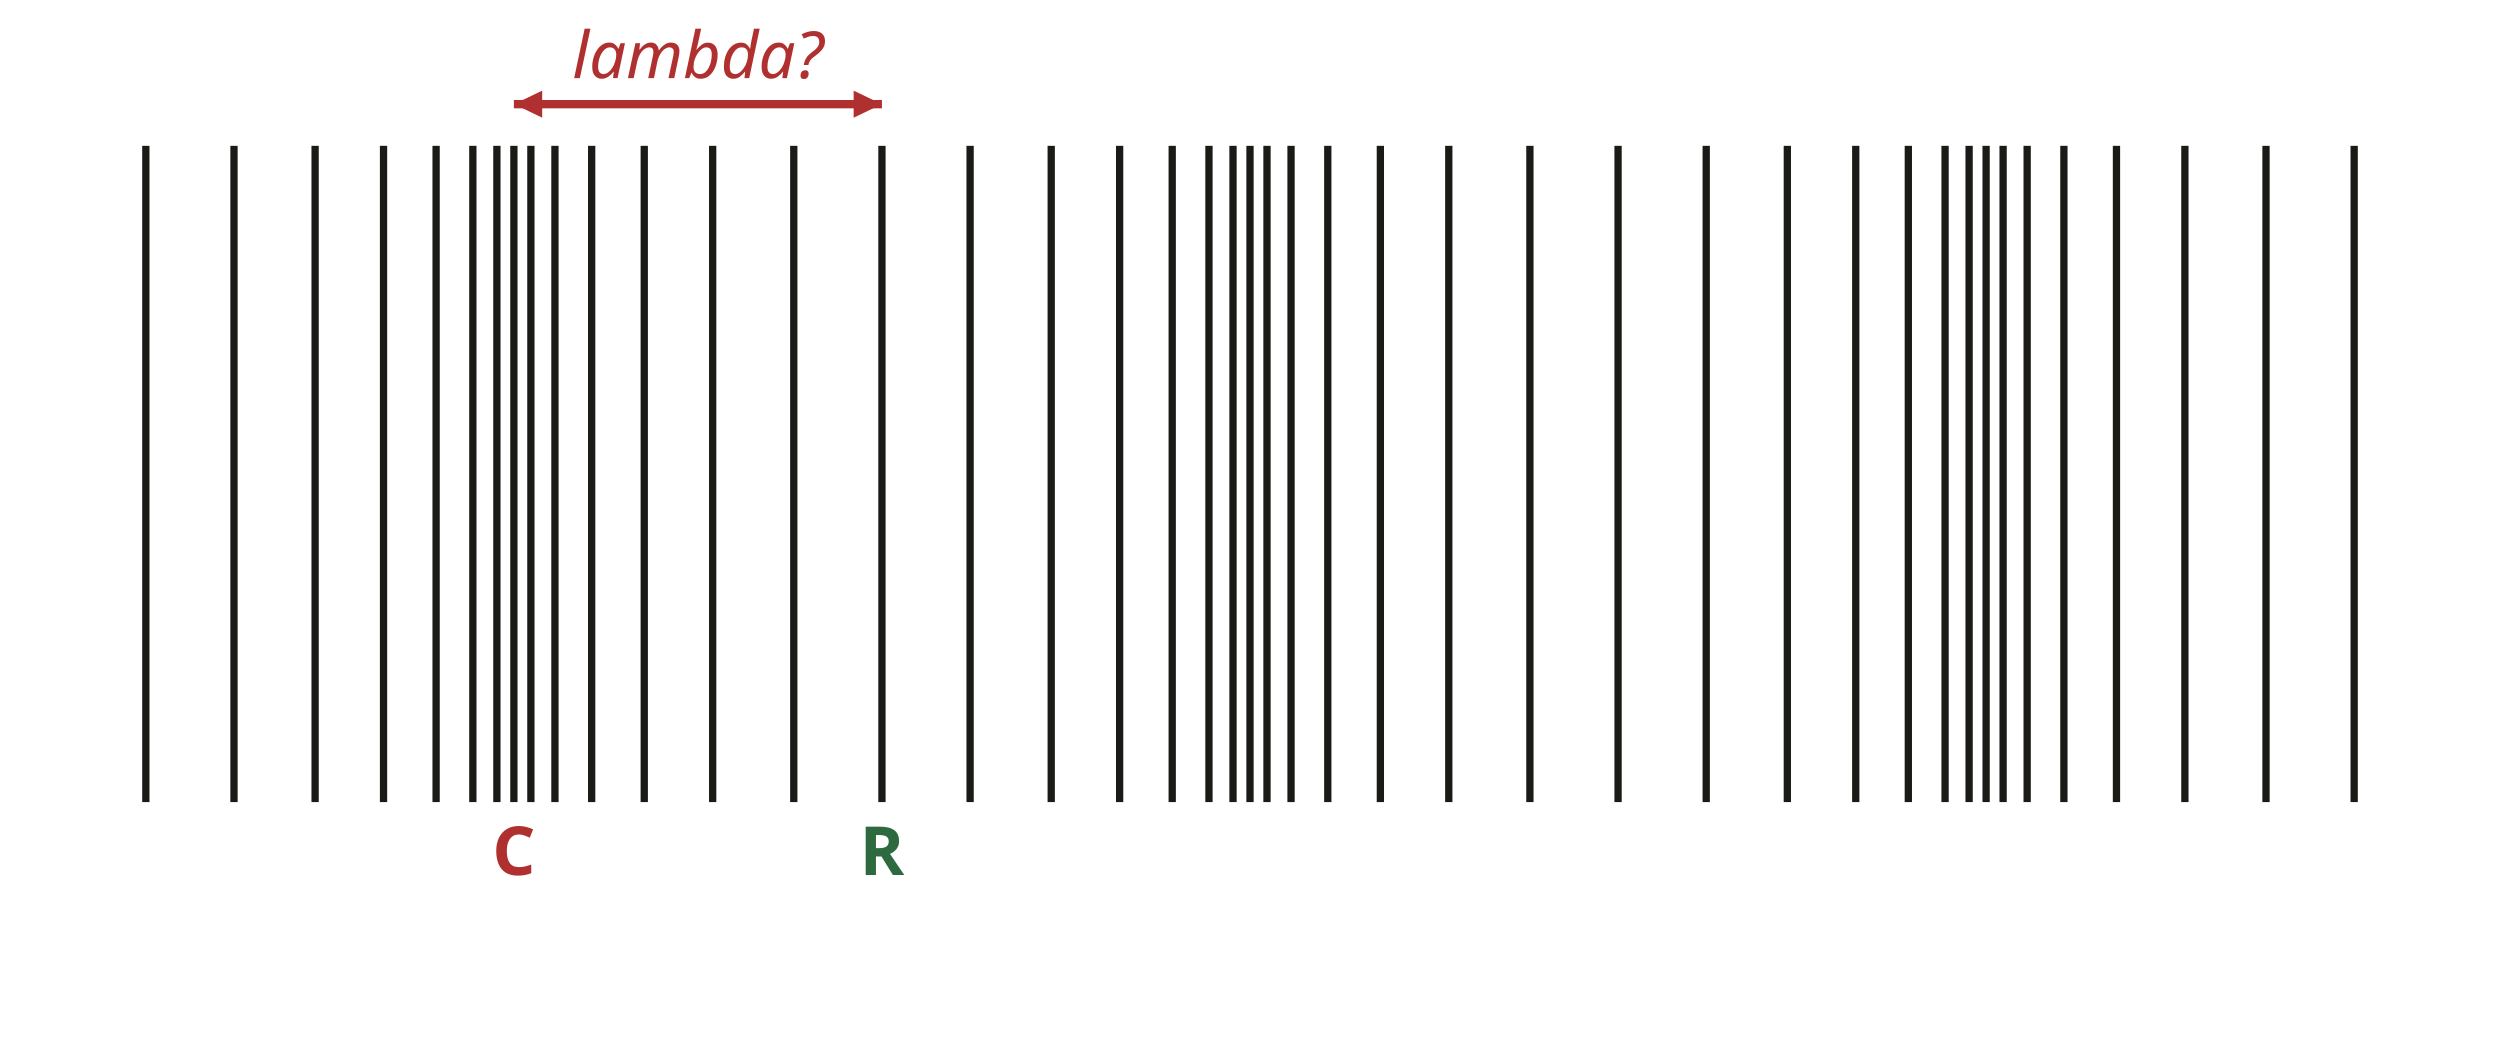
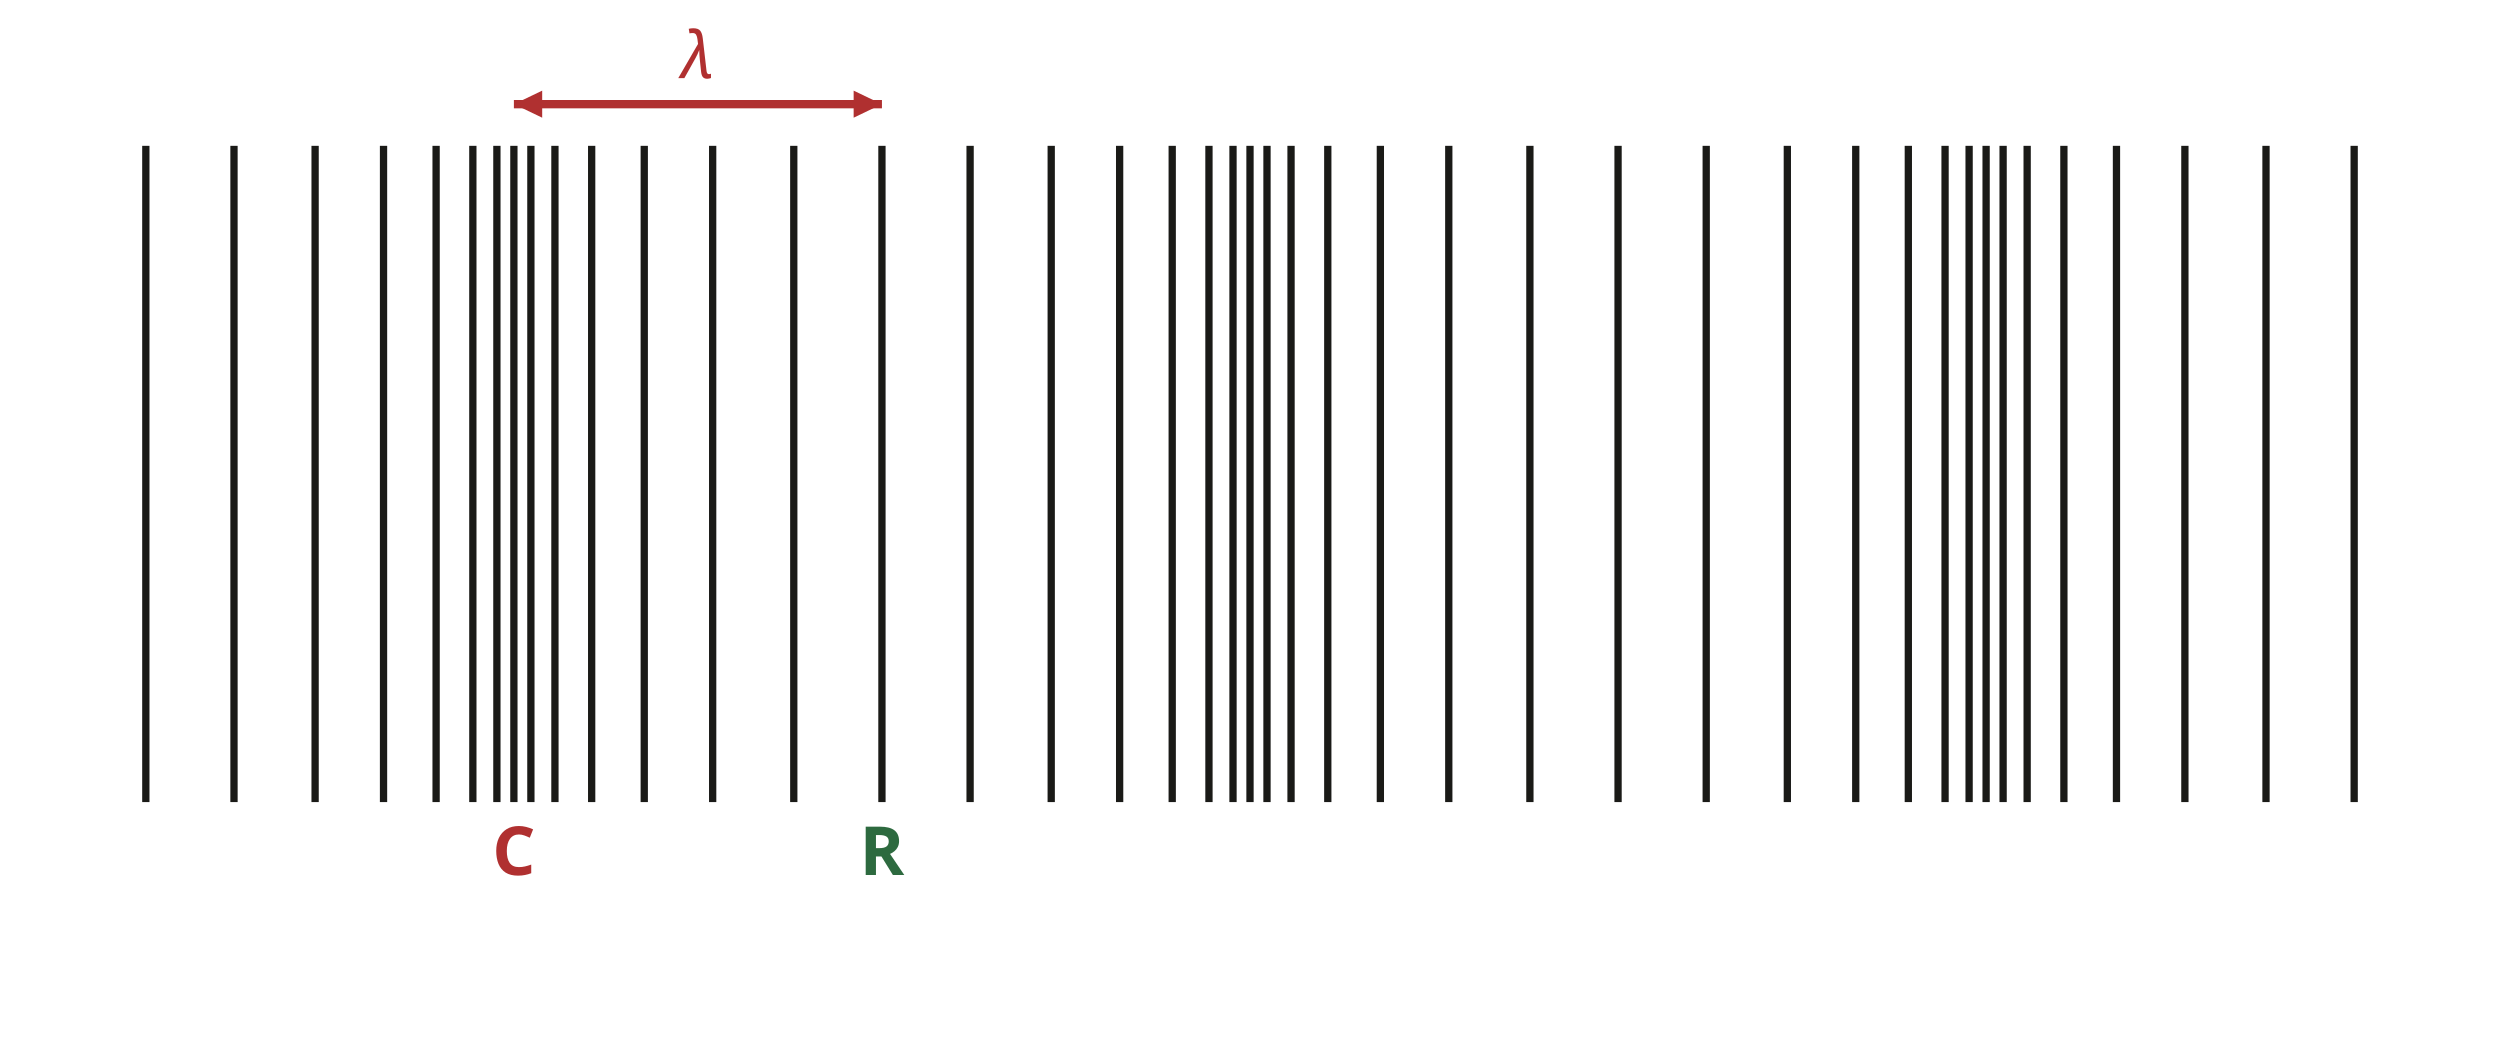
<svg xmlns="http://www.w3.org/2000/svg" viewBox="0 0 480 200" width="100%" preserveAspectRatio="xMidYMid meet" role="img" aria-label="longitudinal wave" class="td-svg" style="max-width:480px;height:auto;display:block;font-family:Georgia, serif">
  <line x1="28" y1="28" x2="28" y2="154" stroke="#1a1a17" stroke-width="1.4" stroke-linecap="butt" stroke-dasharray="none" />
  <line x1="44.927" y1="28" x2="44.927" y2="154" stroke="#1a1a17" stroke-width="1.4" stroke-linecap="butt" stroke-dasharray="none" />
  <line x1="60.501" y1="28" x2="60.501" y2="154" stroke="#1a1a17" stroke-width="1.4" stroke-linecap="butt" stroke-dasharray="none" />
  <line x1="73.637" y1="28" x2="73.637" y2="154" stroke="#1a1a17" stroke-width="1.4" stroke-linecap="butt" stroke-dasharray="none" />
  <line x1="83.732" y1="28" x2="83.732" y2="154" stroke="#1a1a17" stroke-width="1.4" stroke-linecap="butt" stroke-dasharray="none" />
  <line x1="90.787" y1="28" x2="90.787" y2="154" stroke="#1a1a17" stroke-width="1.4" stroke-linecap="butt" stroke-dasharray="none" />
  <line x1="95.403" y1="28" x2="95.403" y2="154" stroke="#1a1a17" stroke-width="1.4" stroke-linecap="butt" stroke-dasharray="none" />
  <line x1="98.667" y1="28" x2="98.667" y2="154" stroke="#1a1a17" stroke-width="1.4" stroke-linecap="butt" stroke-dasharray="none" />
  <line x1="101.93" y1="28" x2="101.93" y2="154" stroke="#1a1a17" stroke-width="1.4" stroke-linecap="butt" stroke-dasharray="none" />
  <line x1="106.547" y1="28" x2="106.547" y2="154" stroke="#1a1a17" stroke-width="1.4" stroke-linecap="butt" stroke-dasharray="none" />
  <line x1="113.601" y1="28" x2="113.601" y2="154" stroke="#1a1a17" stroke-width="1.4" stroke-linecap="butt" stroke-dasharray="none" />
  <line x1="123.697" y1="28" x2="123.697" y2="154" stroke="#1a1a17" stroke-width="1.4" stroke-linecap="butt" stroke-dasharray="none" />
  <line x1="136.832" y1="28" x2="136.832" y2="154" stroke="#1a1a17" stroke-width="1.4" stroke-linecap="butt" stroke-dasharray="none" />
  <line x1="152.406" y1="28" x2="152.406" y2="154" stroke="#1a1a17" stroke-width="1.4" stroke-linecap="butt" stroke-dasharray="none" />
  <line x1="169.333" y1="28" x2="169.333" y2="154" stroke="#1a1a17" stroke-width="1.4" stroke-linecap="butt" stroke-dasharray="none" />
  <line x1="186.26" y1="28" x2="186.26" y2="154" stroke="#1a1a17" stroke-width="1.4" stroke-linecap="butt" stroke-dasharray="none" />
  <line x1="201.834" y1="28" x2="201.834" y2="154" stroke="#1a1a17" stroke-width="1.4" stroke-linecap="butt" stroke-dasharray="none" />
  <line x1="214.97" y1="28" x2="214.97" y2="154" stroke="#1a1a17" stroke-width="1.4" stroke-linecap="butt" stroke-dasharray="none" />
  <line x1="225.065" y1="28" x2="225.065" y2="154" stroke="#1a1a17" stroke-width="1.4" stroke-linecap="butt" stroke-dasharray="none" />
  <line x1="232.12" y1="28" x2="232.12" y2="154" stroke="#1a1a17" stroke-width="1.4" stroke-linecap="butt" stroke-dasharray="none" />
  <line x1="236.737" y1="28" x2="236.737" y2="154" stroke="#1a1a17" stroke-width="1.4" stroke-linecap="butt" stroke-dasharray="none" />
  <line x1="240" y1="28" x2="240" y2="154" stroke="#1a1a17" stroke-width="1.4" stroke-linecap="butt" stroke-dasharray="none" />
  <line x1="243.263" y1="28" x2="243.263" y2="154" stroke="#1a1a17" stroke-width="1.4" stroke-linecap="butt" stroke-dasharray="none" />
  <line x1="247.88" y1="28" x2="247.88" y2="154" stroke="#1a1a17" stroke-width="1.4" stroke-linecap="butt" stroke-dasharray="none" />
  <line x1="254.935" y1="28" x2="254.935" y2="154" stroke="#1a1a17" stroke-width="1.4" stroke-linecap="butt" stroke-dasharray="none" />
  <line x1="265.03" y1="28" x2="265.03" y2="154" stroke="#1a1a17" stroke-width="1.4" stroke-linecap="butt" stroke-dasharray="none" />
  <line x1="278.166" y1="28" x2="278.166" y2="154" stroke="#1a1a17" stroke-width="1.4" stroke-linecap="butt" stroke-dasharray="none" />
  <line x1="293.74" y1="28" x2="293.74" y2="154" stroke="#1a1a17" stroke-width="1.4" stroke-linecap="butt" stroke-dasharray="none" />
  <line x1="310.667" y1="28" x2="310.667" y2="154" stroke="#1a1a17" stroke-width="1.4" stroke-linecap="butt" stroke-dasharray="none" />
  <line x1="327.594" y1="28" x2="327.594" y2="154" stroke="#1a1a17" stroke-width="1.4" stroke-linecap="butt" stroke-dasharray="none" />
  <line x1="343.168" y1="28" x2="343.168" y2="154" stroke="#1a1a17" stroke-width="1.4" stroke-linecap="butt" stroke-dasharray="none" />
  <line x1="356.303" y1="28" x2="356.303" y2="154" stroke="#1a1a17" stroke-width="1.4" stroke-linecap="butt" stroke-dasharray="none" />
  <line x1="366.399" y1="28" x2="366.399" y2="154" stroke="#1a1a17" stroke-width="1.4" stroke-linecap="butt" stroke-dasharray="none" />
  <line x1="373.453" y1="28" x2="373.453" y2="154" stroke="#1a1a17" stroke-width="1.4" stroke-linecap="butt" stroke-dasharray="none" />
  <line x1="378.07" y1="28" x2="378.07" y2="154" stroke="#1a1a17" stroke-width="1.4" stroke-linecap="butt" stroke-dasharray="none" />
  <line x1="381.333" y1="28" x2="381.333" y2="154" stroke="#1a1a17" stroke-width="1.4" stroke-linecap="butt" stroke-dasharray="none" />
  <line x1="384.597" y1="28" x2="384.597" y2="154" stroke="#1a1a17" stroke-width="1.4" stroke-linecap="butt" stroke-dasharray="none" />
  <line x1="389.213" y1="28" x2="389.213" y2="154" stroke="#1a1a17" stroke-width="1.4" stroke-linecap="butt" stroke-dasharray="none" />
  <line x1="396.268" y1="28" x2="396.268" y2="154" stroke="#1a1a17" stroke-width="1.4" stroke-linecap="butt" stroke-dasharray="none" />
  <line x1="406.363" y1="28" x2="406.363" y2="154" stroke="#1a1a17" stroke-width="1.4" stroke-linecap="butt" stroke-dasharray="none" />
  <line x1="419.499" y1="28" x2="419.499" y2="154" stroke="#1a1a17" stroke-width="1.4" stroke-linecap="butt" stroke-dasharray="none" />
  <line x1="435.073" y1="28" x2="435.073" y2="154" stroke="#1a1a17" stroke-width="1.4" stroke-linecap="butt" stroke-dasharray="none" />
  <line x1="452" y1="28" x2="452" y2="154" stroke="#1a1a17" stroke-width="1.4" stroke-linecap="butt" stroke-dasharray="none" />
  <text x="98.667" y="168" font-family="system-ui, sans-serif" font-size="13" fill="#b03030" text-anchor="middle" font-weight="bold">C</text>
  <text x="169.333" y="168" font-family="system-ui, sans-serif" font-size="13" fill="#2d6a3f" text-anchor="middle" font-weight="bold">R</text>
  <g>
    <line x1="98.667" y1="20" x2="169.333" y2="20" stroke="#b03030" stroke-width="1.6" stroke-linecap="butt" stroke-dasharray="none" />
    <path d="M98.7,20.0 L104.1,17.4 L104.1,22.6 Z" fill="#b03030" stroke="none" />
    <path d="M169.3,20.0 L163.9,22.6 L163.9,17.4 Z" fill="#b03030" stroke="none" />
-     <text x="134" y="15" font-family="system-ui, sans-serif" font-size="12.5" fill="#b03030" text-anchor="middle" font-style="italic">lambda?</text>
+     <text x="134" y="15" font-family="system-ui, sans-serif" font-size="12.5" fill="#b03030" text-anchor="middle" font-style="italic">λ</text>
  </g>
</svg>
